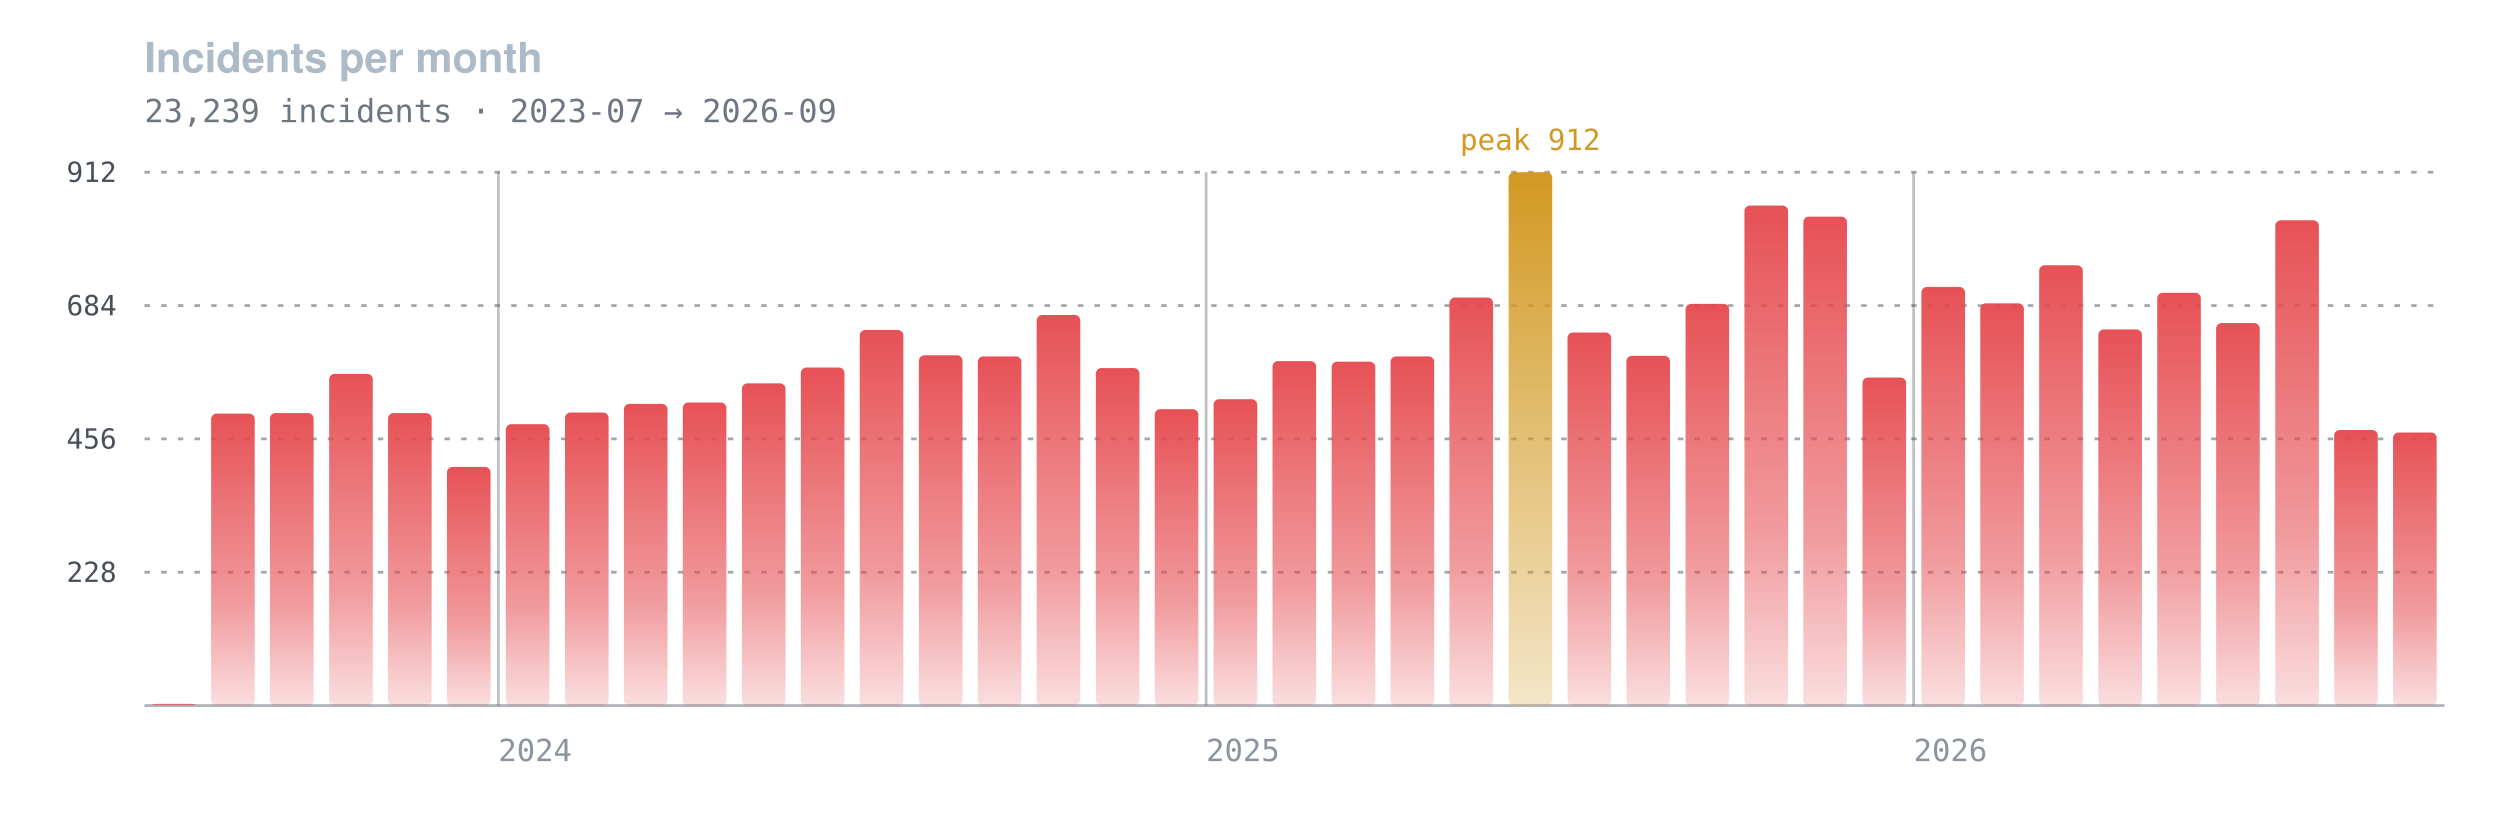
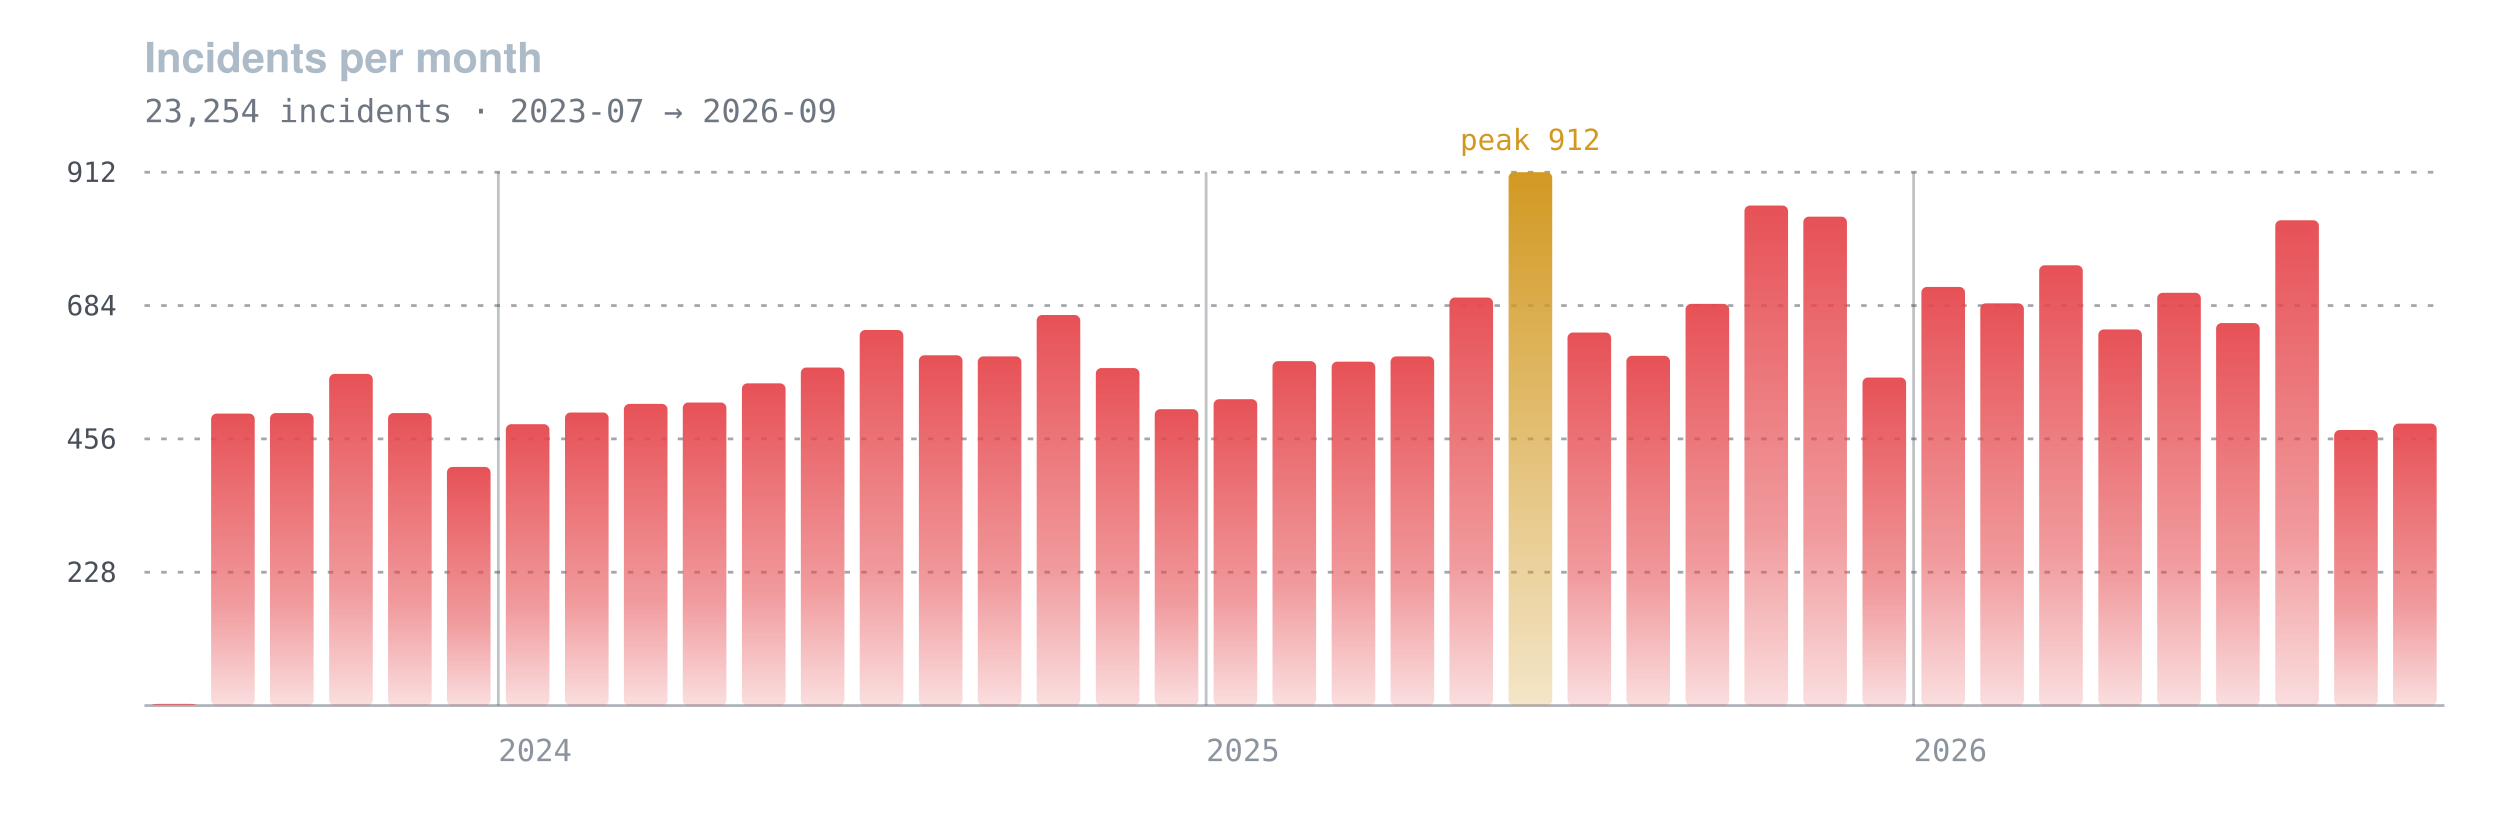
<svg xmlns="http://www.w3.org/2000/svg" viewBox="0 0 900 300" width="900" height="300" role="img">
  <defs>
    <linearGradient id="bg" x1="0" y1="0" x2="0" y2="1">
      <stop offset="0%" stop-color="#e5484d" stop-opacity="0.95" />
      <stop offset="65%" stop-color="#e5484d" stop-opacity="0.55" />
      <stop offset="100%" stop-color="#e5484d" stop-opacity="0.18" />
    </linearGradient>
    <linearGradient id="pk" x1="0" y1="0" x2="0" y2="1">
      <stop offset="0%" stop-color="#d29922" stop-opacity="1" />
      <stop offset="100%" stop-color="#d29922" stop-opacity="0.25" />
    </linearGradient>
  </defs>
  <text x="52" y="26" fill="#adbac7" font-size="15" font-family="-apple-system,BlinkMacSystemFont,Segoe UI,Helvetica,Arial,sans-serif" font-weight="600">Incidents per month</text>
-   <text x="52" y="44" fill="#6e7681" font-size="11.5" font-family="ui-monospace,SFMono-Regular,Menlo,Consolas,monospace">23,239 incidents · 2023-07 → 2026-09</text>
+   <text x="52" y="44" fill="#6e7681" font-size="11.5" font-family="ui-monospace,SFMono-Regular,Menlo,Consolas,monospace">23,254 incidents · 2023-07 → 2026-09</text>
  <line x1="52" y1="206.0" x2="880" y2="206.0" stroke="#484f58" stroke-width="1" stroke-dasharray="2 4" opacity="0.5" />
  <text x="42" y="209.5" fill="#484f58" font-size="10" font-family="ui-monospace,SFMono-Regular,Menlo,Consolas,monospace" text-anchor="end">228</text>
  <line x1="52" y1="158.0" x2="880" y2="158.0" stroke="#484f58" stroke-width="1" stroke-dasharray="2 4" opacity="0.5" />
  <text x="42" y="161.5" fill="#484f58" font-size="10" font-family="ui-monospace,SFMono-Regular,Menlo,Consolas,monospace" text-anchor="end">456</text>
  <line x1="52" y1="110.0" x2="880" y2="110.0" stroke="#484f58" stroke-width="1" stroke-dasharray="2 4" opacity="0.5" />
  <text x="42" y="113.5" fill="#484f58" font-size="10" font-family="ui-monospace,SFMono-Regular,Menlo,Consolas,monospace" text-anchor="end">684</text>
  <line x1="52" y1="62.0" x2="880" y2="62.0" stroke="#484f58" stroke-width="1" stroke-dasharray="2 4" opacity="0.5" />
  <text x="42" y="65.5" fill="#484f58" font-size="10" font-family="ui-monospace,SFMono-Regular,Menlo,Consolas,monospace" text-anchor="end">912</text>
  <line x1="52" y1="254" x2="880" y2="254" stroke="#6e7681" stroke-width="1" opacity="0.55" />
  <rect x="54.8" y="253.4" width="15.7" height="0.6" rx="2" fill="url(#bg)" />
  <rect x="76.0" y="148.9" width="15.7" height="105.1" rx="2" fill="url(#bg)" />
  <rect x="97.2" y="148.7" width="15.7" height="105.3" rx="2" fill="url(#bg)" />
  <rect x="118.5" y="134.6" width="15.7" height="119.4" rx="2" fill="url(#bg)" />
  <rect x="139.7" y="148.7" width="15.7" height="105.3" rx="2" fill="url(#bg)" />
  <rect x="160.9" y="168.1" width="15.7" height="85.9" rx="2" fill="url(#bg)" />
  <rect x="182.1" y="152.7" width="15.7" height="101.3" rx="2" fill="url(#bg)" />
  <line x1="179.4" y1="62" x2="179.4" y2="254" stroke="#484f58" stroke-width="1" opacity="0.35" />
  <text x="179.4" y="274" fill="#8b949e" font-size="11" font-family="ui-monospace,SFMono-Regular,Menlo,Consolas,monospace">2024</text>
  <rect x="203.4" y="148.5" width="15.7" height="105.5" rx="2" fill="url(#bg)" />
  <rect x="224.6" y="145.4" width="15.7" height="108.6" rx="2" fill="url(#bg)" />
  <rect x="245.8" y="144.9" width="15.7" height="109.1" rx="2" fill="url(#bg)" />
  <rect x="267.1" y="138.0" width="15.7" height="116.0" rx="2" fill="url(#bg)" />
  <rect x="288.3" y="132.3" width="15.7" height="121.7" rx="2" fill="url(#bg)" />
  <rect x="309.5" y="118.8" width="15.7" height="135.2" rx="2" fill="url(#bg)" />
  <rect x="330.8" y="127.9" width="15.7" height="126.1" rx="2" fill="url(#bg)" />
  <rect x="352.0" y="128.3" width="15.7" height="125.7" rx="2" fill="url(#bg)" />
  <rect x="373.2" y="113.4" width="15.7" height="140.6" rx="2" fill="url(#bg)" />
  <rect x="394.5" y="132.5" width="15.7" height="121.5" rx="2" fill="url(#bg)" />
  <rect x="415.7" y="147.3" width="15.7" height="106.7" rx="2" fill="url(#bg)" />
  <rect x="436.9" y="143.7" width="15.7" height="110.3" rx="2" fill="url(#bg)" />
  <line x1="434.2" y1="62" x2="434.2" y2="254" stroke="#484f58" stroke-width="1" opacity="0.35" />
  <text x="434.2" y="274" fill="#8b949e" font-size="11" font-family="ui-monospace,SFMono-Regular,Menlo,Consolas,monospace">2025</text>
  <rect x="458.1" y="130.0" width="15.7" height="124.0" rx="2" fill="url(#bg)" />
  <rect x="479.4" y="130.2" width="15.7" height="123.8" rx="2" fill="url(#bg)" />
  <rect x="500.6" y="128.3" width="15.7" height="125.7" rx="2" fill="url(#bg)" />
  <rect x="521.8" y="107.1" width="15.7" height="146.9" rx="2" fill="url(#bg)" />
  <rect x="543.1" y="62.0" width="15.7" height="192.0" rx="2" fill="url(#pk)" />
  <rect x="564.3" y="119.7" width="15.7" height="134.3" rx="2" fill="url(#bg)" />
  <rect x="585.5" y="128.1" width="15.7" height="125.9" rx="2" fill="url(#bg)" />
  <rect x="606.8" y="109.4" width="15.7" height="144.6" rx="2" fill="url(#bg)" />
  <rect x="628.0" y="74.0" width="15.7" height="180.0" rx="2" fill="url(#bg)" />
  <rect x="649.2" y="78.0" width="15.7" height="176.0" rx="2" fill="url(#bg)" />
  <rect x="670.5" y="135.9" width="15.7" height="118.1" rx="2" fill="url(#bg)" />
  <rect x="691.7" y="103.3" width="15.7" height="150.7" rx="2" fill="url(#bg)" />
  <line x1="688.9" y1="62" x2="688.9" y2="254" stroke="#484f58" stroke-width="1" opacity="0.35" />
  <text x="688.9" y="274" fill="#8b949e" font-size="11" font-family="ui-monospace,SFMono-Regular,Menlo,Consolas,monospace">2026</text>
  <rect x="712.9" y="109.2" width="15.7" height="144.8" rx="2" fill="url(#bg)" />
  <rect x="734.1" y="95.5" width="15.7" height="158.5" rx="2" fill="url(#bg)" />
  <rect x="755.4" y="118.6" width="15.7" height="135.4" rx="2" fill="url(#bg)" />
  <rect x="776.6" y="105.4" width="15.7" height="148.6" rx="2" fill="url(#bg)" />
  <rect x="797.8" y="116.3" width="15.7" height="137.7" rx="2" fill="url(#bg)" />
  <rect x="819.1" y="79.3" width="15.7" height="174.7" rx="2" fill="url(#bg)" />
  <rect x="840.3" y="154.8" width="15.7" height="99.2" rx="2" fill="url(#bg)" />
-   <rect x="861.5" y="155.7" width="15.7" height="98.3" rx="2" fill="url(#bg)" />
+   <rect x="861.5" y="152.5" width="15.7" height="101.5" rx="2" fill="url(#bg)" />
  <text x="550.9" y="54.0" fill="#d29922" font-size="10.5" font-family="ui-monospace,SFMono-Regular,Menlo,Consolas,monospace" text-anchor="middle">peak 912</text>
</svg>
